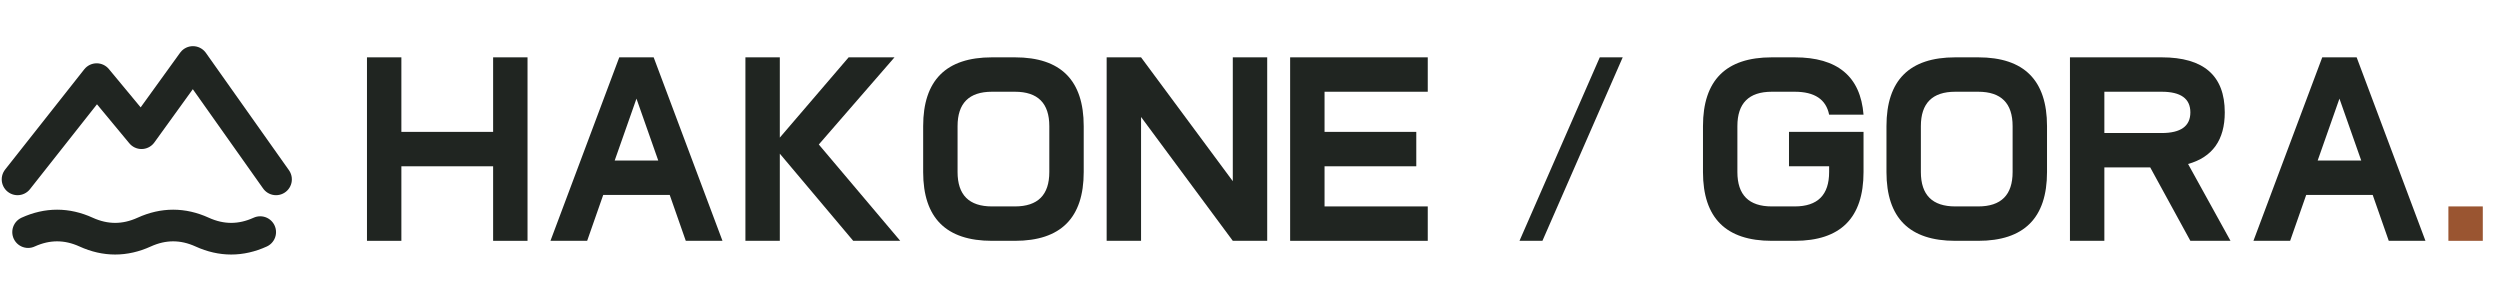
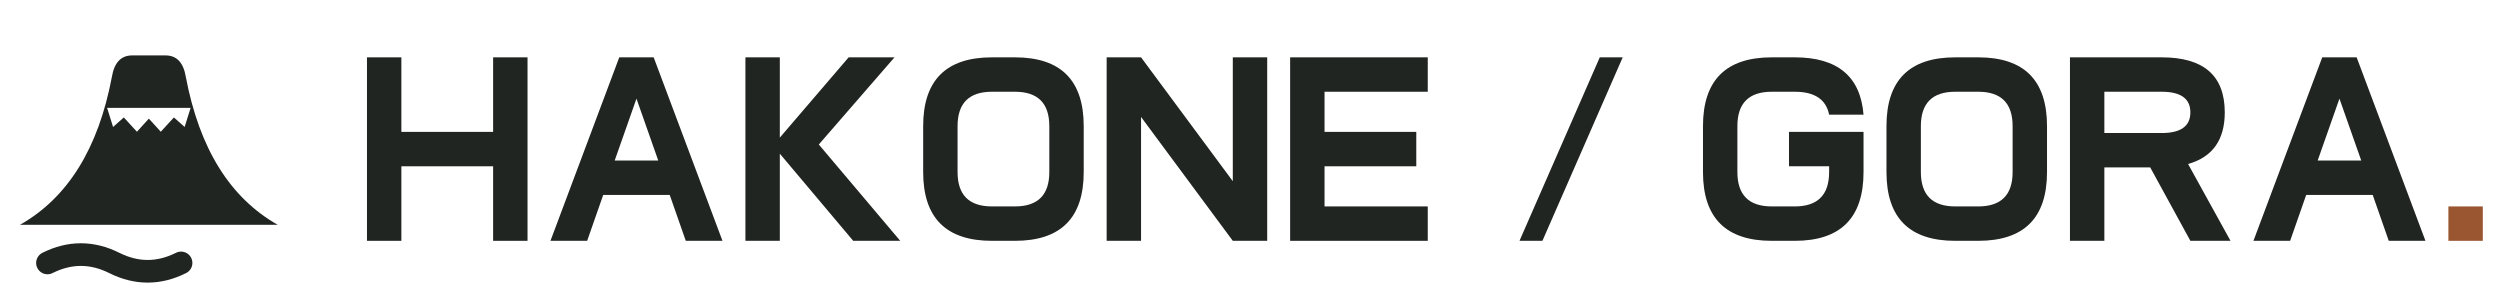
<svg xmlns="http://www.w3.org/2000/svg" width="218" height="26" viewBox="0 0 218 26" fill="#202521" role="img">
-   <g transform="translate(-1 0) scale(1.15)" fill="none" stroke="#202521" stroke-width="2.4" stroke-linecap="round" stroke-linejoin="round">
-     <path d="m2.2 13.6 6-7.6 3.4 4.1 3.9-5.4 6.3 8.9M3 17.6q2.2-1 4.4 0t4.4 0 4.4 0 4.4 0" />
+   <g transform="translate(0.5 -1.2) scale(1.04)">
+     <path fill="#202521" fill-rule="evenodd" d="M1.2 20Q7.2 16.6 8.9 7.6Q9.2 5.8 10.6 5.8h2.8q1.4 0 1.7 1.8Q16.8 16.6 22.8 20ZM8.5 10.2H15.5L15 11.8 14.1 11 13 12.2 12 11.1 11 12.2 9.9 11 9 11.8Z" />
+     <path d="M3.5 23.2q2.8-1.4 5.6 0t5.6 0" fill="none" stroke="#202521" stroke-width="1.9" stroke-linecap="round" />
  </g>
  <path transform="translate(32 5)" fill-rule="evenodd" d="M0 0h3v6.5h8V0h3v16h-3V9.5H3V16H0Z" />
  <path transform="translate(48 5)" fill-rule="evenodd" d="M0 16 6 0h3l6 16h-3.2l-1.4-4H4.6l-1.4 4ZM5.6 9h3.8L7.5 3.6Z" />
  <path transform="translate(65 5)" fill-rule="evenodd" d="M0 0h3v7l6-7h4L6.4 7.6 13.5 16H9.4L3 8.4V16H0Z" />
  <path transform="translate(80.5 5)" fill-rule="evenodd" d="M6 0h2q6 0 6 6v4q0 6-6 6H6q-6 0-6-6V6q0-6 6-6Zm0 3q-3 0-3 3v4q0 3 3 3h2q3 0 3-3V6q0-3-3-3Z" />
  <path transform="translate(96.5 5)" fill-rule="evenodd" d="M0 16V0h3l8 10.8V0h3v16h-3L3 5.2V16Z" />
  <path transform="translate(112.5 5)" fill-rule="evenodd" d="M0 0h12v3H3v3.5h8v3H3V13h9v3H0Z" />
  <path transform="translate(132.5 5)" fill-rule="evenodd" d="M0 16 7 0h2L2 16Z" />
  <path transform="translate(148.5 5)" fill-rule="evenodd" d="M6 0h2q5.6 0 6 5h-3q-.4-2-3-2H6q-3 0-3 3v4q0 3 3 3h2q3 0 3-3v-.5H7.5v-3H14V10q0 6-6 6H6q-6 0-6-6V6q0-6 6-6Z" />
  <path transform="translate(164.5 5)" fill-rule="evenodd" d="M6 0h2q6 0 6 6v4q0 6-6 6H6q-6 0-6-6V6q0-6 6-6Zm0 3q-3 0-3 3v4q0 3 3 3h2q3 0 3-3V6q0-3-3-3Z" />
  <path transform="translate(180.5 5)" fill-rule="evenodd" d="M0 0h8q5.5 0 5.5 4.8 0 3.6-3.2 4.5L14 16h-3.5L7 9.6H3V16H0ZM3 3v3.6h5q2.5 0 2.5-1.8T8 3Z" />
  <path transform="translate(196.5 5)" fill-rule="evenodd" d="M0 16 6 0h3l6 16h-3.2l-1.4-4H4.6l-1.4 4ZM5.6 9h3.8L7.5 3.6Z" />
  <rect x="213.5" y="18" width="3" height="3" fill="#9a5531" />
</svg>
